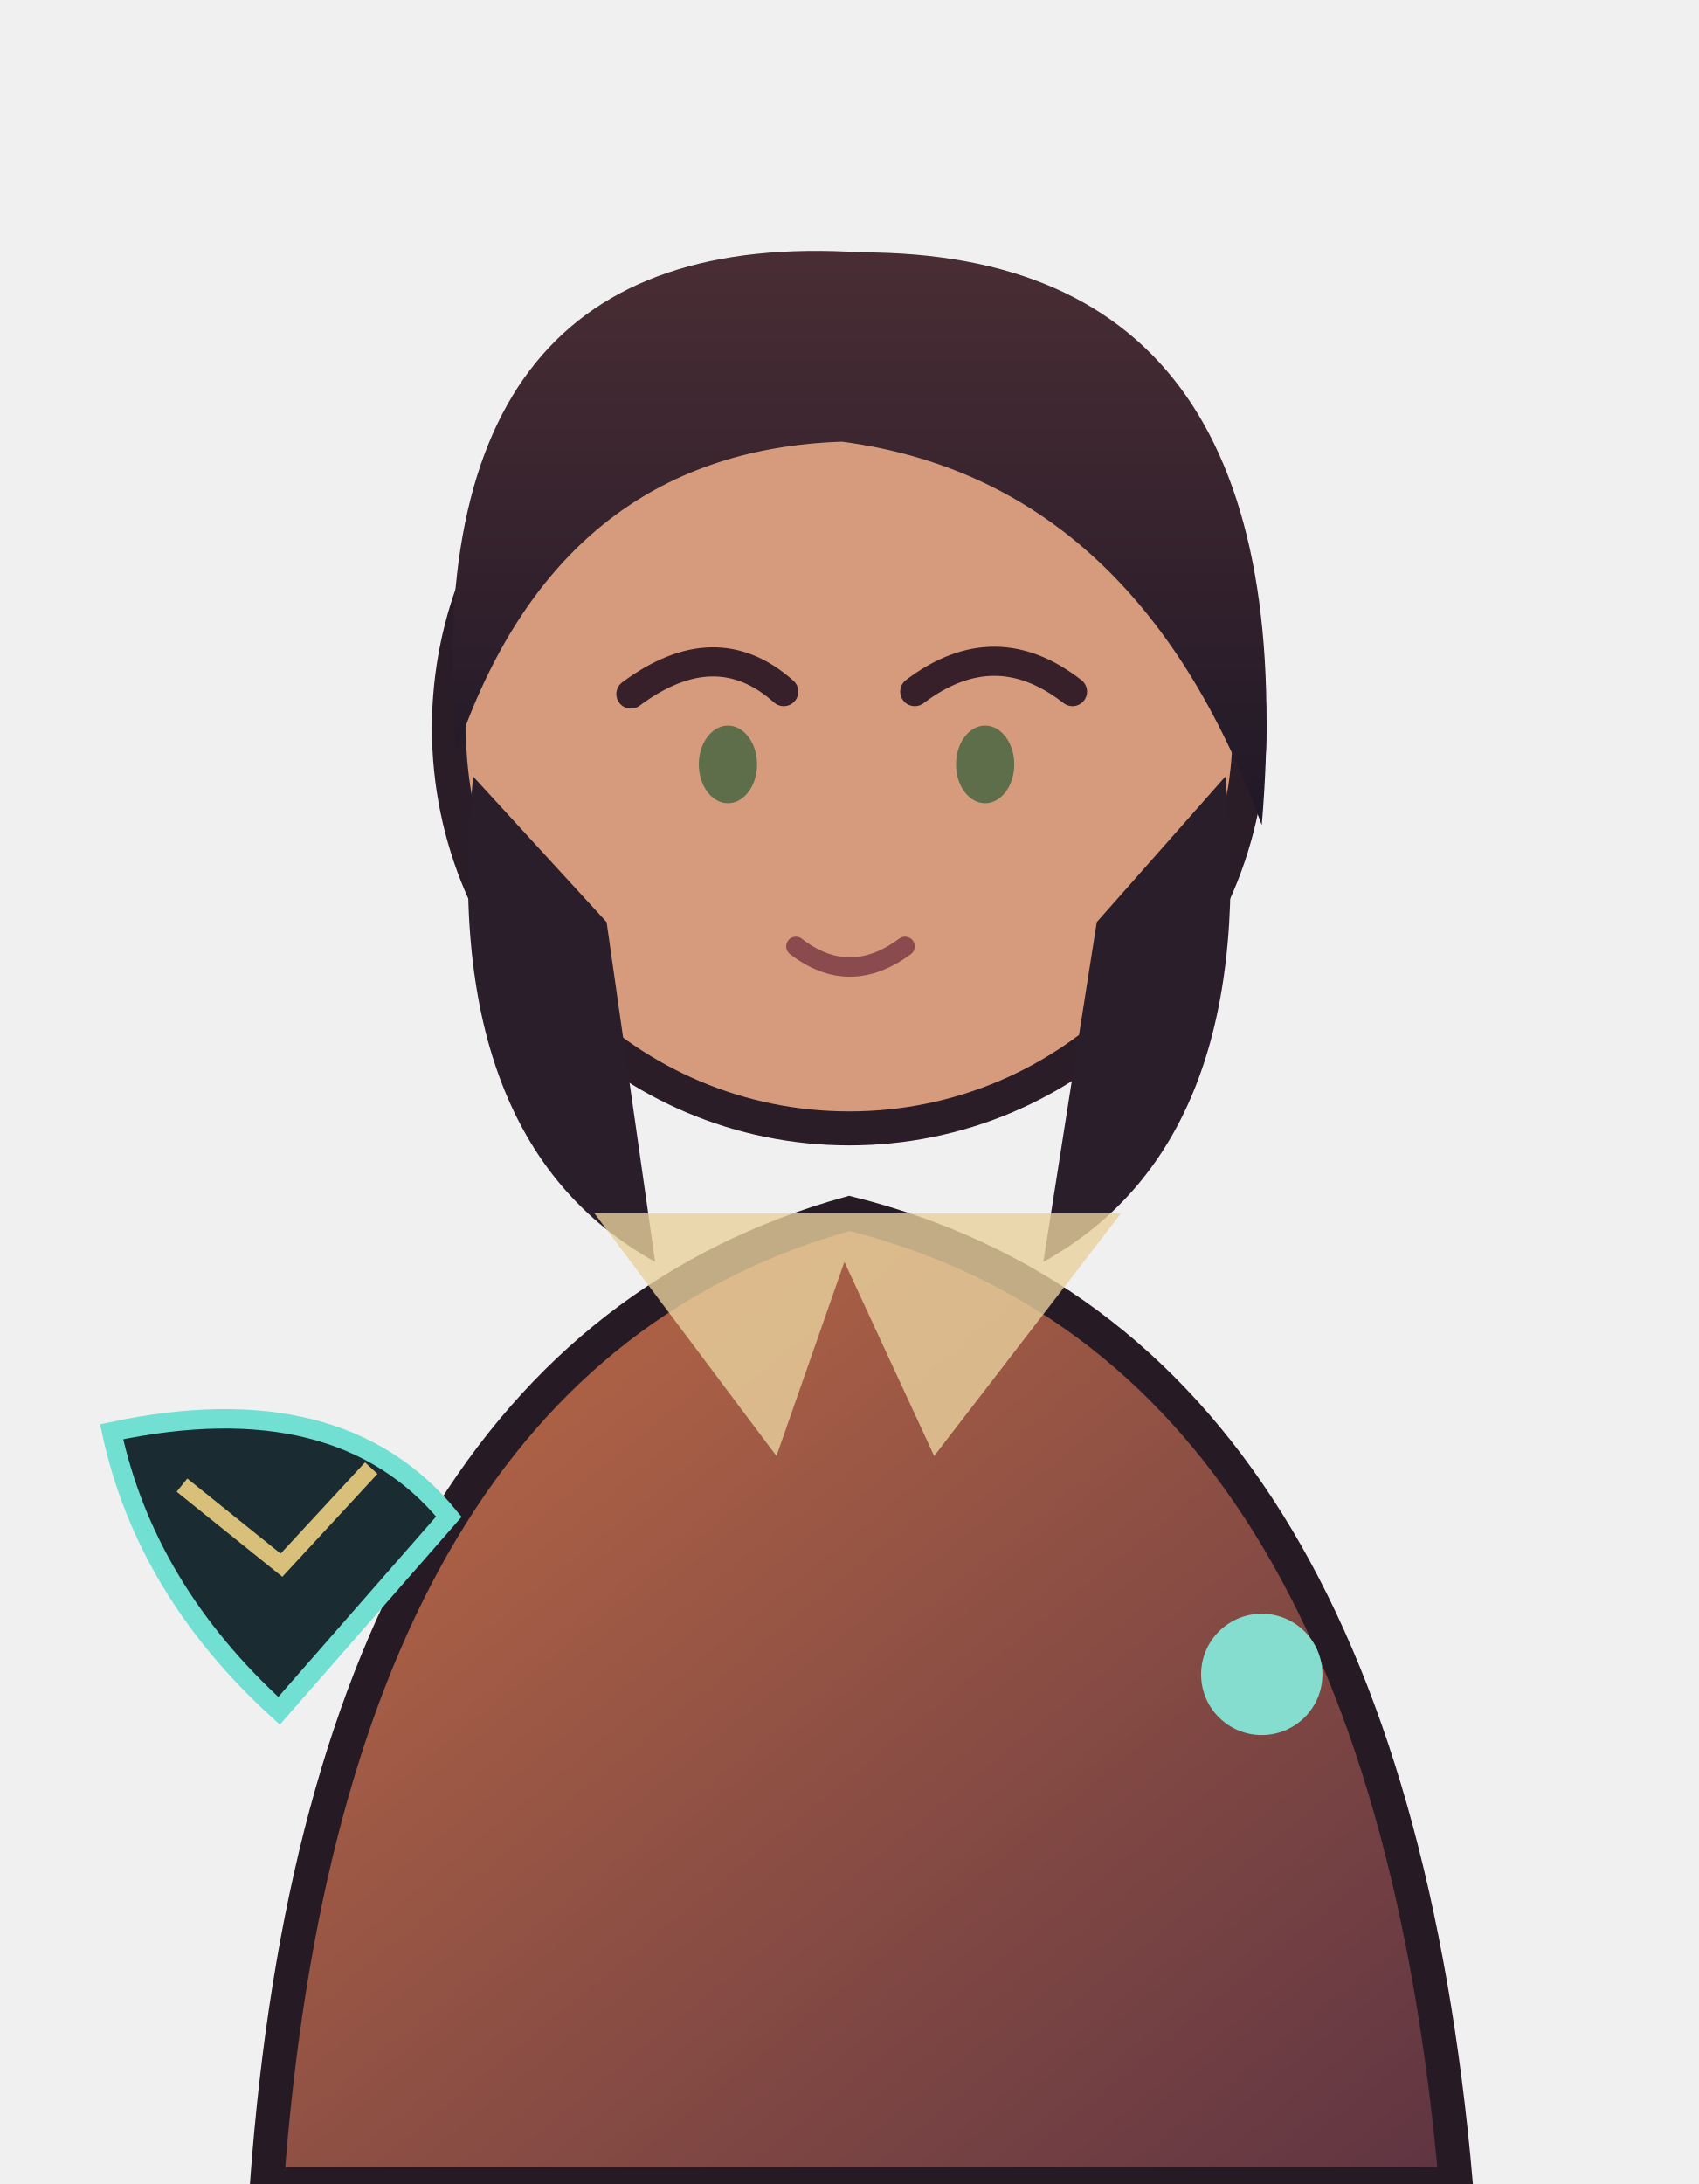
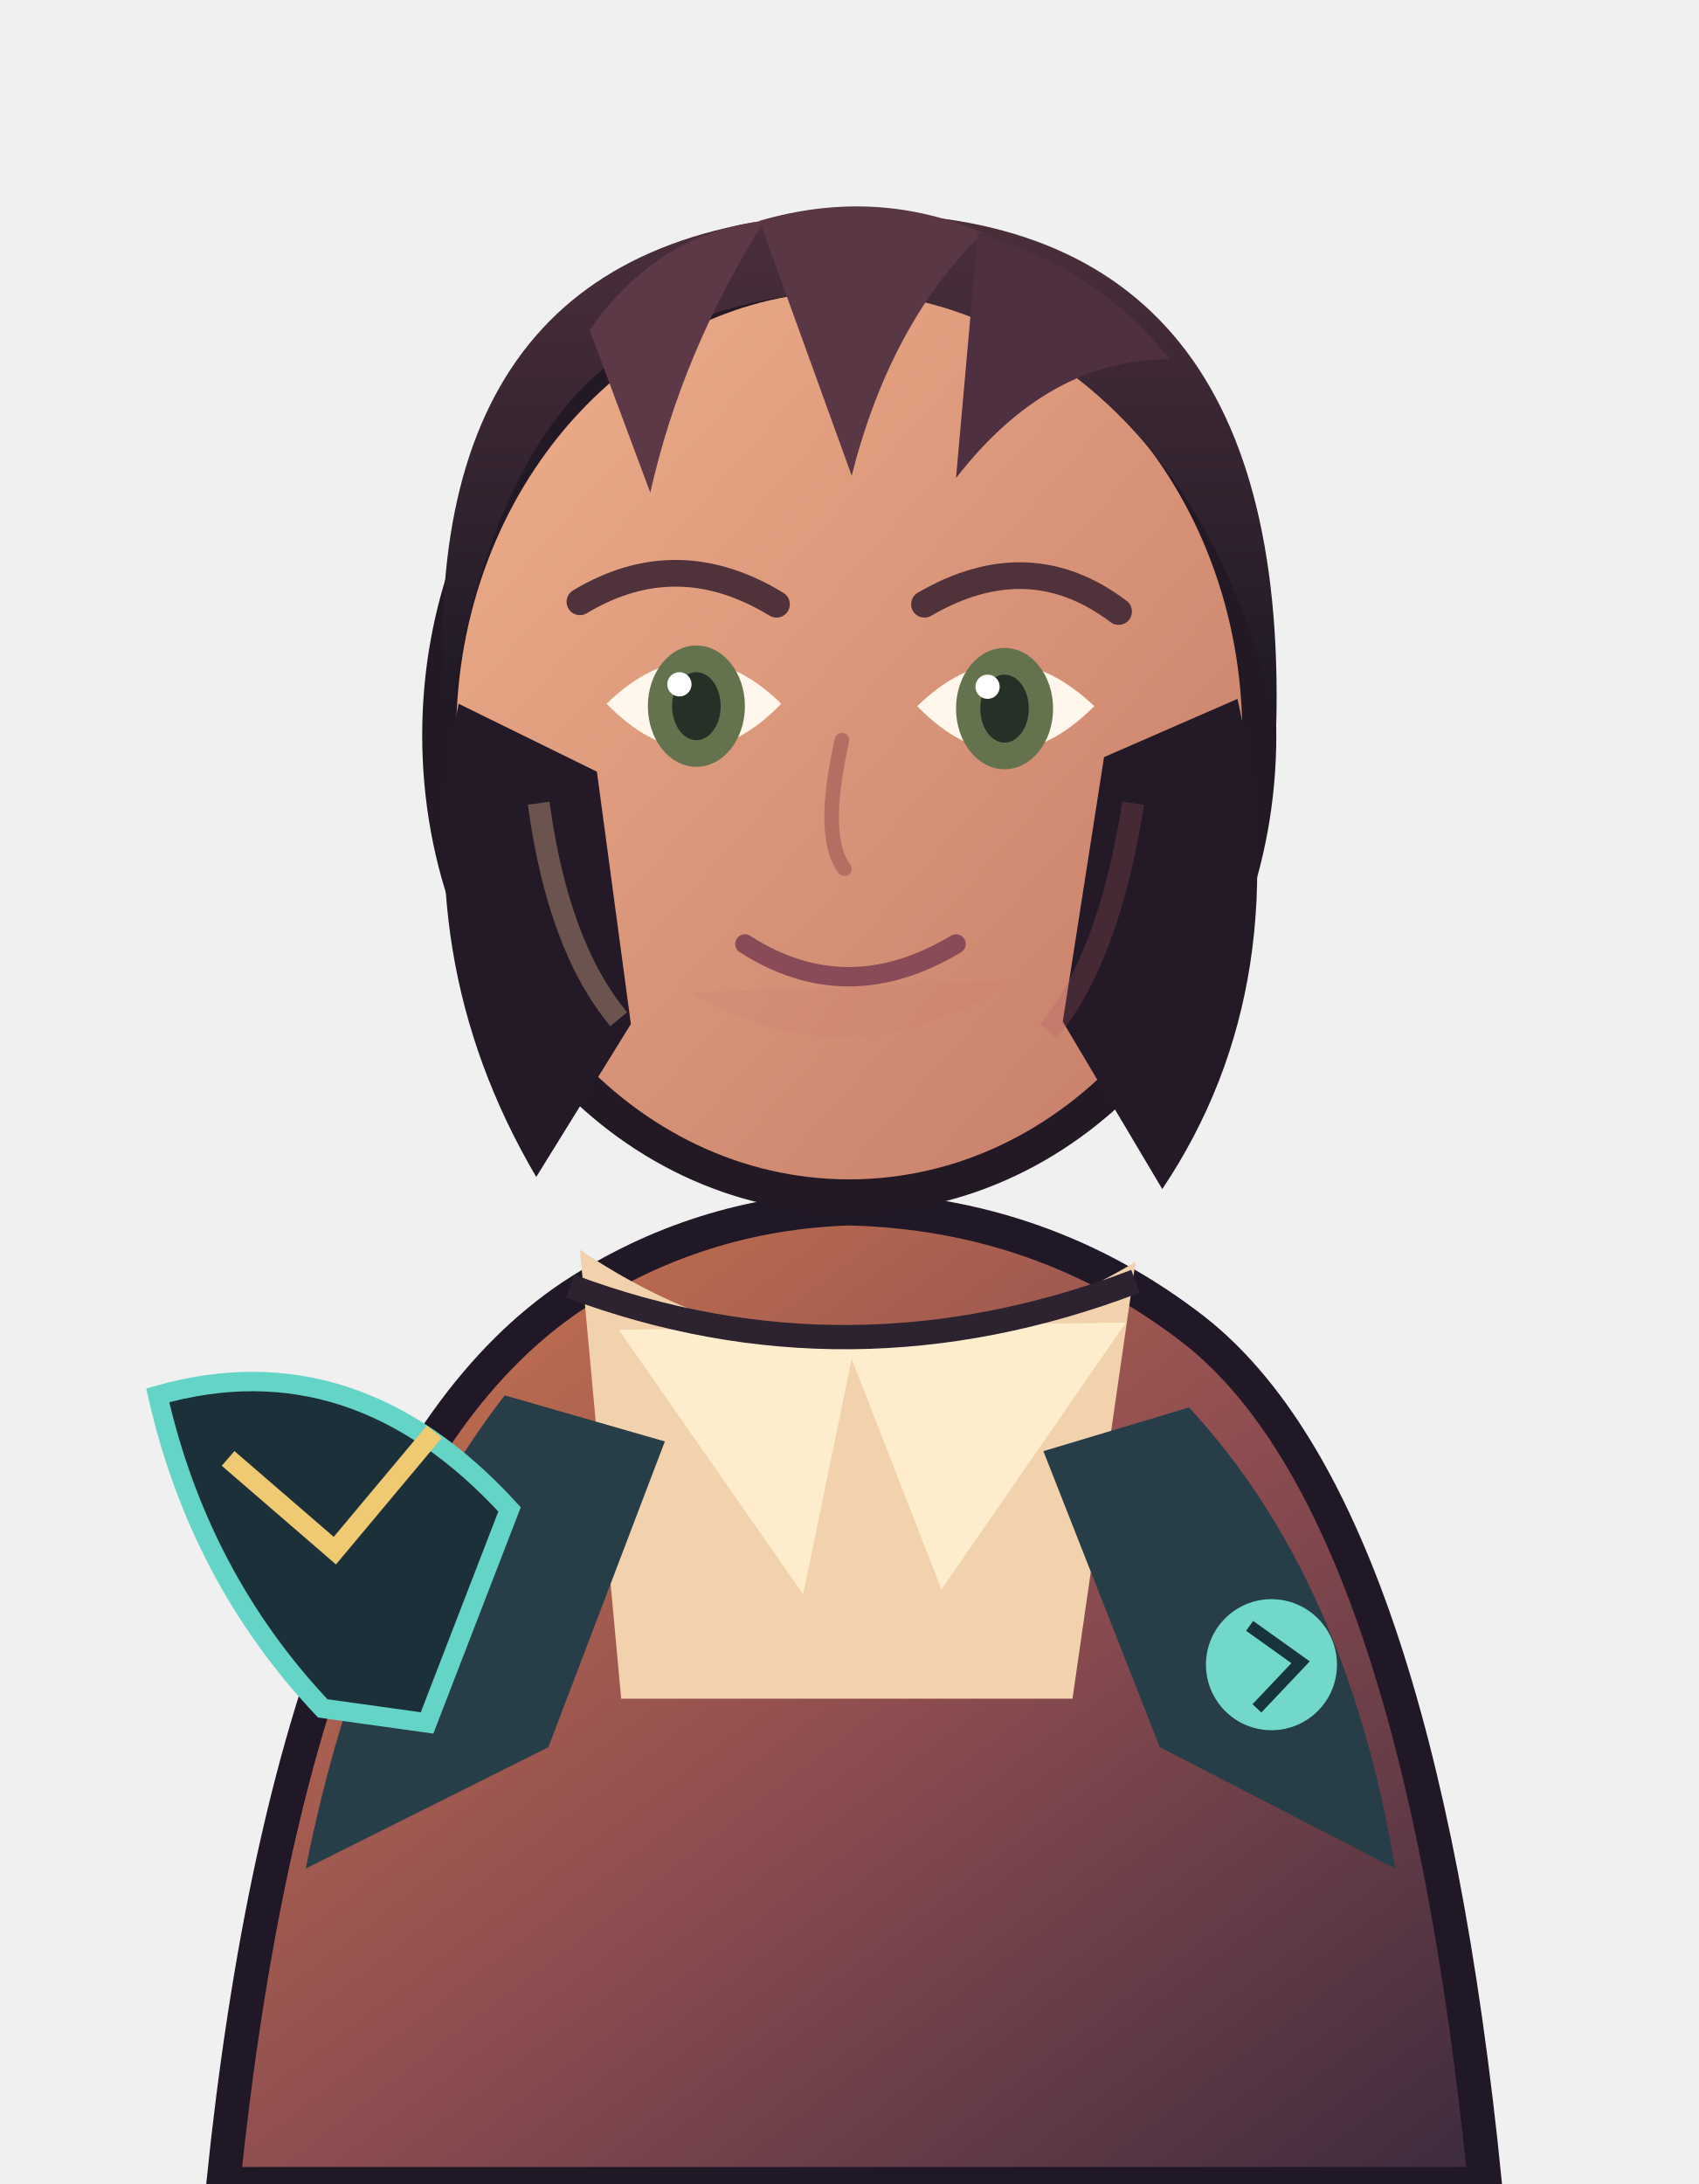
<svg xmlns="http://www.w3.org/2000/svg" viewBox="0 0 700 900">
  <defs>
    <linearGradient id="coat" x1="0" y1="0" x2="1" y2="1">
-       <stop stop-color="#c16d46" />
-       <stop offset="1" stop-color="#5e3442" />
+       <stop stop-color="#d27b4f" />
+       <stop offset=".52" stop-color="#8e4d50" />
+       <stop offset="1" stop-color="#3b2a3e" />
    </linearGradient>
    <linearGradient id="hair" x1="0" y1="0" x2="0" y2="1">
-       <stop stop-color="#4a2d34" />
-       <stop offset="1" stop-color="#201827" />
+       <stop stop-color="#4b2f3b" />
+       <stop offset="1" stop-color="#1d1825" />
    </linearGradient>
+     <linearGradient id="skin" x1="0" y1="0" x2="1" y2="1">
+       <stop stop-color="#efb08b" />
+       <stop offset="1" stop-color="#c37a67" />
+     </linearGradient>
+     <filter id="soft">
+       <feGaussianBlur stdDeviation="10" />
+     </filter>
  </defs>
-   <path d="M110 900Q135 560 350 500Q570 555 600 900Z" fill="url(#coat)" stroke="#261a24" stroke-width="14" />
-   <circle cx="350" cy="300" r="165" fill="#d69b7d" stroke="#2a1d28" stroke-width="14" />
-   <path d="M188 310Q170 92 355 104Q540 104 520 340Q468 198 347 182Q230 186 188 310Z" fill="url(#hair)" />
-   <path d="M195 320Q180 470 270 520L250 380Z" fill="#2b1e2b" />
-   <path d="M505 320Q520 470 430 520L452 380Z" fill="#2b1e2b" />
-   <path d="M260 286Q295 260 323 285M377 285Q410 260 442 285" fill="none" stroke="#372029" stroke-width="12" stroke-linecap="round" />
-   <ellipse cx="300" cy="315" rx="12" ry="16" fill="#5e6d4a" />
-   <ellipse cx="406" cy="315" rx="12" ry="16" fill="#5e6d4a" />
-   <path d="M328 390Q350 407 373 390" fill="none" stroke="#8a4b4e" stroke-width="8" stroke-linecap="round" />
-   <path d="M245 500 320 600 348 520 385 600 462 500" fill="#e8d19e" opacity=".8" />
-   <path d="M115 705Q60 655 46 590Q140 570 185 625Z" fill="#1a2c31" stroke="#71e0d2" stroke-width="8" />
-   <path d="M75 612 116 645 153 605" fill="none" stroke="#d9c07a" stroke-width="7" />
-   <circle cx="520" cy="690" r="25" fill="#84ddcf" />
+   <ellipse cx="350" cy="845" rx="235" ry="42" fill="#0b111d" opacity=".35" />
+   <path d="M92 900Q122 610 236 534Q288 500 350 498Q430 500 492 548Q584 620 612 900Z" fill="url(#coat)" stroke="#211827" stroke-width="14" />
+   <path d="M239 515Q350 590 468 520L442 700H256Z" fill="#f1d2ac" />
+   <path d="M255 548 331 657 351 560 388 655 464 545" fill="#fff0cf" opacity=".9" />
+   <path d="M208 575Q150 650 126 770L226 720 274 594Z" fill="#273d47" />
+   <path d="M490 580Q555 650 575 770L478 720 430 598Z" fill="#273d47" />
+   <path d="M133 704Q82 650 65 575Q146 552 210 622L176 710Z" fill="#1b3038" stroke="#64d4c7" stroke-width="8" />
+   <path d="M94 601 138 639 179 590" fill="none" stroke="#f0ca72" stroke-width="8" />
+   <circle cx="524" cy="686" r="27" fill="#72d9ca" />
+   <path d="M515 670 536 685 518 704" fill="none" stroke="#17343a" stroke-width="5" />
+   <ellipse cx="350" cy="303" rx="169" ry="190" fill="url(#skin)" stroke="#231925" stroke-width="14" />
+   <path d="M184 302Q166 95 346 88Q531 83 526 298Q500 185 420 140Q348 100 263 142Q202 177 184 302Z" fill="url(#hair)" />
+   <path d="M189 290Q168 395 221 485L260 422 246 318Z" fill="#241a27" />
+   <path d="M510 288Q536 405 479 490L438 421 455 312Z" fill="#241a27" />
+   <path d="M243 136Q271 96 315 91Q281 145 268 203Z" fill="#5d3948" />
+   <path d="M313 91Q361 77 405 96Q367 133 351 196Z" fill="#5a3745" />
+   <path d="M403 96Q453 111 482 148Q432 148 394 197Z" fill="#4f3040" />
+   <path d="M239 248Q279 224 320 249" fill="none" stroke="#50323b" stroke-width="11" stroke-linecap="round" />
+   <path d="M381 249Q424 224 461 252" fill="none" stroke="#50323b" stroke-width="11" stroke-linecap="round" />
+   <g>
+     <path d="M250 290Q286 255 322 290Q286 327 250 290Z" fill="#fff7eb" />
+     <ellipse cx="287" cy="291" rx="20" ry="25" fill="#64734d" />
+     <ellipse cx="287" cy="291" rx="10" ry="14" fill="#253027" />
+     <circle cx="280" cy="282" r="5" fill="#fff" />
+     <path d="M378 291Q414 256 451 291Q414 328 378 291Z" fill="#fff7eb" />
+     <ellipse cx="414" cy="292" rx="20" ry="25" fill="#64734d" />
+     <ellipse cx="414" cy="292" rx="10" ry="14" fill="#253027" />
+     <circle cx="407" cy="283" r="5" fill="#fff" />
+   </g>
+   <path d="M347 305Q338 345 348 358" fill="none" stroke="#b46f62" stroke-width="6" stroke-linecap="round" />
+   <path d="M307 389Q349 416 394 389" fill="none" stroke="#894b58" stroke-width="8" stroke-linecap="round" />
+   <path d="M285 409Q350 448 417 404" fill="#c76d72" opacity=".12" />
+   <path d="M222 331Q230 390 255 420" fill="none" stroke="#f0bd99" stroke-width="9" opacity=".35" />
+   <path d="M467 331Q457 395 432 425" fill="none" stroke="#a95d5f" stroke-width="9" opacity=".25" />
+   <path d="M235 530Q350 573 468 528" fill="none" stroke="#2c2230" stroke-width="10" />
</svg>
